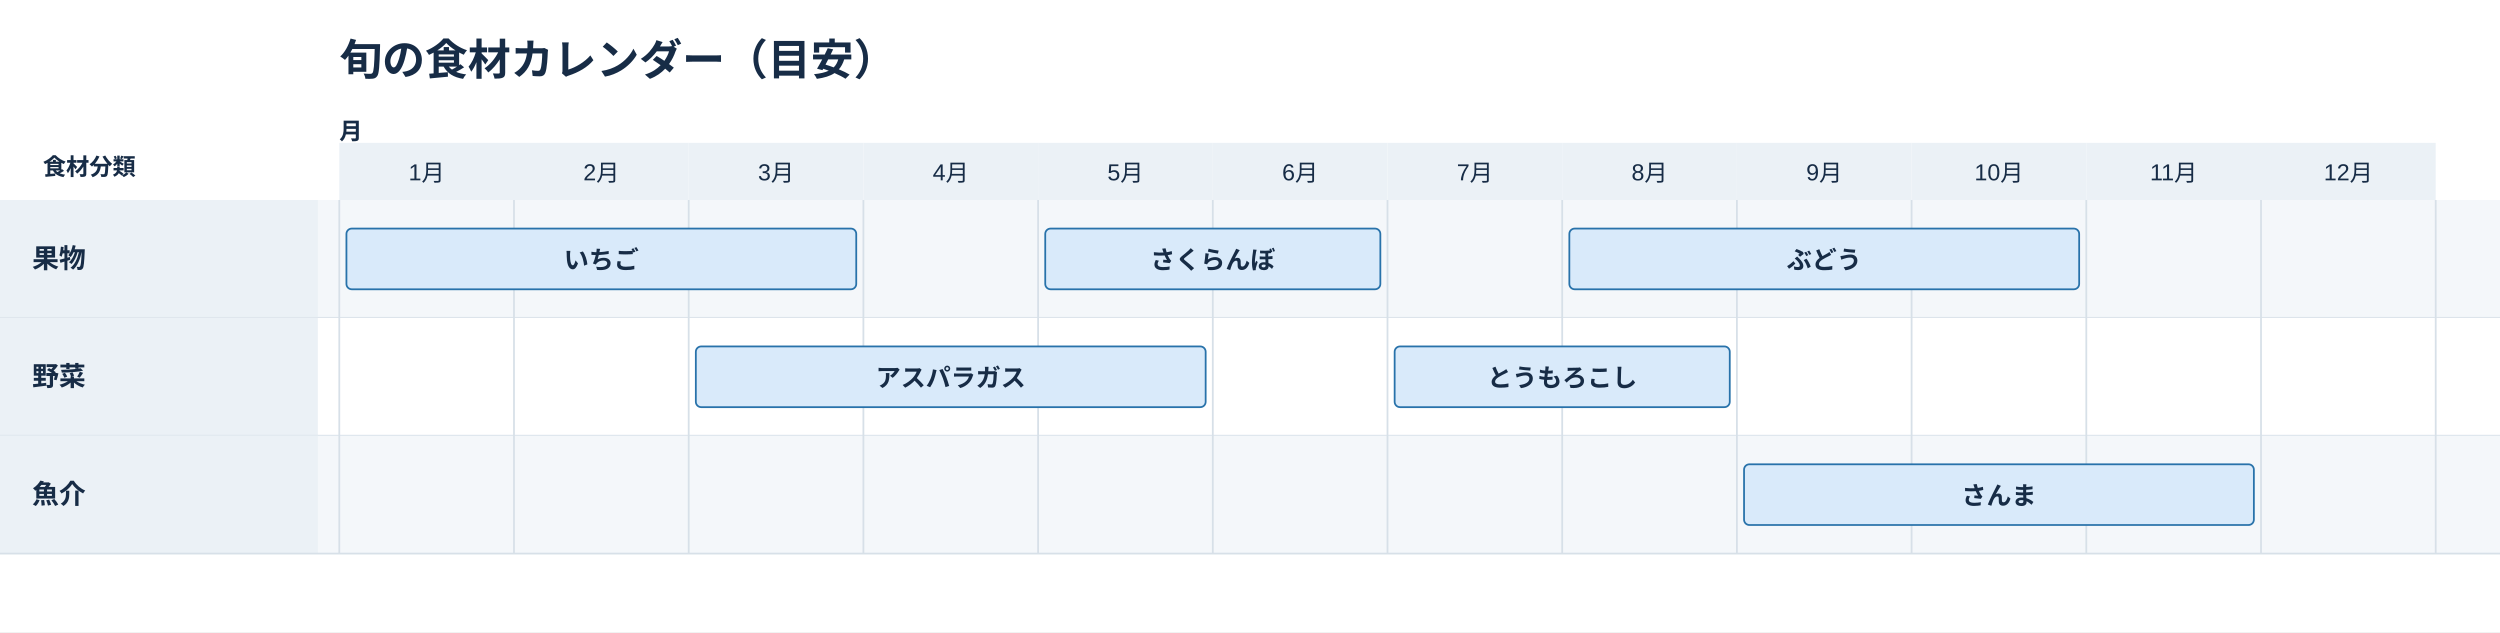
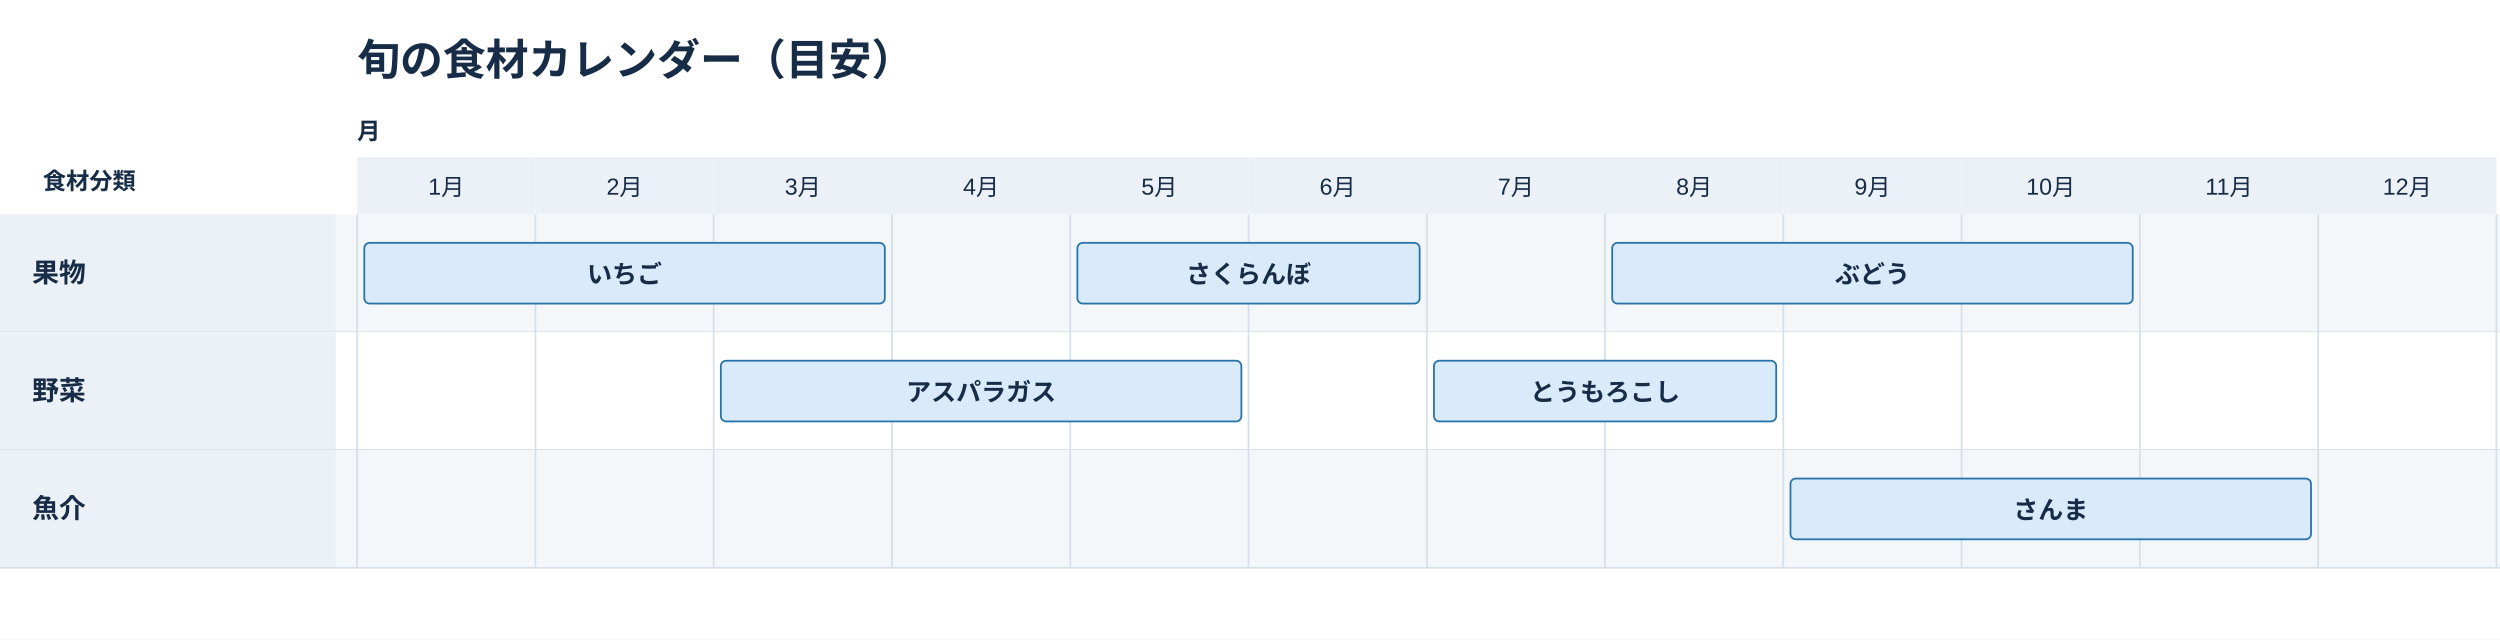
- <svg xmlns="http://www.w3.org/2000/svg" width="1400" height="354" viewBox="0 0 1400 354">
+ <svg xmlns="http://www.w3.org/2000/svg" width="1400" height="358" viewBox="0 0 1400 358">
  <rect width="100%" height="100%" fill="#ffffff" />
  <style>text{font-family:Arial,"Noto Sans JP","Yu Gothic",sans-serif;fill:#172c46}.axis{font-size:13px}.title{font-size:24px;font-weight:700}.lane-label{font-size:15px;font-weight:700}.bar-label{font-size:14px;font-weight:600}.item-link{cursor:pointer}.item-link text{text-decoration:underline}.item-link:hover rect,.item-link:focus-visible rect{fill:#c4def4;stroke:#145c91;stroke-width:2}</style>
-   <text x="190" y="42" class="title">旬の食材カレンダー（目安）</text>
-   <text x="190" y="78" class="axis" font-weight="700">月</text>
-   <text x="24" y="98" class="axis" font-weight="700">食材分類</text>
-   <rect x="190" y="80" width="97.833" height="32" fill="#ebf1f6" />
-   <text x="238.917" y="101" class="axis" text-anchor="middle" style="fill:#172c46">1月</text>
-   <rect x="287.833" y="80" width="97.833" height="32" fill="#ebf1f6" />
-   <text x="336.75" y="101" class="axis" text-anchor="middle" style="fill:#172c46">2月</text>
-   <rect x="385.667" y="80" width="97.833" height="32" fill="#ebf1f6" />
-   <text x="434.583" y="101" class="axis" text-anchor="middle" style="fill:#172c46">3月</text>
-   <rect x="483.5" y="80" width="97.833" height="32" fill="#ebf1f6" />
-   <text x="532.417" y="101" class="axis" text-anchor="middle" style="fill:#172c46">4月</text>
-   <rect x="581.333" y="80" width="97.833" height="32" fill="#ebf1f6" />
-   <text x="630.25" y="101" class="axis" text-anchor="middle" style="fill:#172c46">5月</text>
-   <rect x="679.167" y="80" width="97.833" height="32" fill="#ebf1f6" />
-   <text x="728.083" y="101" class="axis" text-anchor="middle" style="fill:#172c46">6月</text>
-   <rect x="777" y="80" width="97.833" height="32" fill="#ebf1f6" />
-   <text x="825.917" y="101" class="axis" text-anchor="middle" style="fill:#172c46">7月</text>
-   <rect x="874.833" y="80" width="97.833" height="32" fill="#ebf1f6" />
-   <text x="923.75" y="101" class="axis" text-anchor="middle" style="fill:#172c46">8月</text>
-   <rect x="972.667" y="80" width="97.833" height="32" fill="#ebf1f6" />
-   <text x="1021.583" y="101" class="axis" text-anchor="middle" style="fill:#172c46">9月</text>
-   <rect x="1070.5" y="80" width="97.833" height="32" fill="#ebf1f6" />
-   <text x="1119.417" y="101" class="axis" text-anchor="middle" style="fill:#172c46">10月</text>
-   <rect x="1168.333" y="80" width="97.833" height="32" fill="#ebf1f6" />
-   <text x="1217.25" y="101" class="axis" text-anchor="middle" style="fill:#172c46">11月</text>
-   <rect x="1266.167" y="80" width="97.833" height="32" fill="#ebf1f6" />
-   <text x="1315.083" y="101" class="axis" text-anchor="middle" style="fill:#172c46">12月</text>
-   <rect x="0" y="112" width="1400" height="66" fill="#f4f7fa" />
-   <rect x="0" y="112" width="178" height="66" fill="#ebf1f6" />
-   <text x="18" y="150" class="lane-label" style="fill:#172c46">果物</text>
-   <line x1="0" y1="178" x2="1400" y2="178" stroke="#d7e0e8" />
-   <rect x="0" y="178" width="1400" height="66" fill="#ffffff" />
-   <rect x="0" y="178" width="178" height="66" fill="#ebf1f6" />
-   <text x="18" y="216" class="lane-label" style="fill:#172c46">野菜</text>
-   <line x1="0" y1="244" x2="1400" y2="244" stroke="#d7e0e8" />
-   <rect x="0" y="244" width="1400" height="66" fill="#f4f7fa" />
-   <rect x="0" y="244" width="178" height="66" fill="#ebf1f6" />
-   <text x="18" y="282" class="lane-label" style="fill:#172c46">魚介</text>
-   <line x1="0" y1="310" x2="1400" y2="310" stroke="#d7e0e8" />
-   <line x1="190" y1="112" x2="190" y2="310" stroke="#d7e0e8" />
-   <line x1="287.833" y1="112" x2="287.833" y2="310" stroke="#d7e0e8" />
-   <line x1="385.667" y1="112" x2="385.667" y2="310" stroke="#d7e0e8" />
-   <line x1="483.5" y1="112" x2="483.5" y2="310" stroke="#d7e0e8" />
-   <line x1="581.333" y1="112" x2="581.333" y2="310" stroke="#d7e0e8" />
-   <line x1="679.167" y1="112" x2="679.167" y2="310" stroke="#d7e0e8" />
-   <line x1="777" y1="112" x2="777" y2="310" stroke="#d7e0e8" />
-   <line x1="874.833" y1="112" x2="874.833" y2="310" stroke="#d7e0e8" />
-   <line x1="972.667" y1="112" x2="972.667" y2="310" stroke="#d7e0e8" />
-   <line x1="1070.5" y1="112" x2="1070.5" y2="310" stroke="#d7e0e8" />
-   <line x1="1168.333" y1="112" x2="1168.333" y2="310" stroke="#d7e0e8" />
-   <line x1="1266.167" y1="112" x2="1266.167" y2="310" stroke="#d7e0e8" />
-   <line x1="1364" y1="112" x2="1364" y2="310" stroke="#d7e0e8" />
+   <text x="200" y="42" class="title">旬の食材カレンダー（目安）</text>
+   <text x="200" y="78" class="axis" font-weight="700">月</text>
+   <text x="24" y="106" class="axis" font-weight="700">食材分類</text>
+   <rect x="200" y="88" width="99.833" height="32" fill="#ebf1f6" />
+   <text x="249.917" y="109" class="axis" text-anchor="middle" style="fill:#172c46">1月</text>
+   <rect x="299.833" y="88" width="99.833" height="32" fill="#ebf1f6" />
+   <text x="349.75" y="109" class="axis" text-anchor="middle" style="fill:#172c46">2月</text>
+   <rect x="399.667" y="88" width="99.833" height="32" fill="#ebf1f6" />
+   <text x="449.583" y="109" class="axis" text-anchor="middle" style="fill:#172c46">3月</text>
+   <rect x="499.5" y="88" width="99.833" height="32" fill="#ebf1f6" />
+   <text x="549.417" y="109" class="axis" text-anchor="middle" style="fill:#172c46">4月</text>
+   <rect x="599.333" y="88" width="99.833" height="32" fill="#ebf1f6" />
+   <text x="649.25" y="109" class="axis" text-anchor="middle" style="fill:#172c46">5月</text>
+   <rect x="699.167" y="88" width="99.833" height="32" fill="#ebf1f6" />
+   <text x="749.083" y="109" class="axis" text-anchor="middle" style="fill:#172c46">6月</text>
+   <rect x="799" y="88" width="99.833" height="32" fill="#ebf1f6" />
+   <text x="848.917" y="109" class="axis" text-anchor="middle" style="fill:#172c46">7月</text>
+   <rect x="898.833" y="88" width="99.833" height="32" fill="#ebf1f6" />
+   <text x="948.75" y="109" class="axis" text-anchor="middle" style="fill:#172c46">8月</text>
+   <rect x="998.667" y="88" width="99.833" height="32" fill="#ebf1f6" />
+   <text x="1048.583" y="109" class="axis" text-anchor="middle" style="fill:#172c46">9月</text>
+   <rect x="1098.5" y="88" width="99.833" height="32" fill="#ebf1f6" />
+   <text x="1148.417" y="109" class="axis" text-anchor="middle" style="fill:#172c46">10月</text>
+   <rect x="1198.333" y="88" width="99.833" height="32" fill="#ebf1f6" />
+   <text x="1248.25" y="109" class="axis" text-anchor="middle" style="fill:#172c46">11月</text>
+   <rect x="1298.167" y="88" width="99.833" height="32" fill="#ebf1f6" />
+   <text x="1348.083" y="109" class="axis" text-anchor="middle" style="fill:#172c46">12月</text>
+   <rect x="0" y="120" width="1400" height="66" fill="#f4f7fa" />
+   <rect x="0" y="120" width="188" height="66" fill="#ebf1f6" />
+   <text x="18" y="158" class="lane-label" style="fill:#172c46">果物</text>
+   <line x1="0" y1="186" x2="1400" y2="186" stroke="#d7e0e8" />
+   <rect x="0" y="186" width="1400" height="66" fill="#ffffff" />
+   <rect x="0" y="186" width="188" height="66" fill="#ebf1f6" />
+   <text x="18" y="224" class="lane-label" style="fill:#172c46">野菜</text>
+   <line x1="0" y1="252" x2="1400" y2="252" stroke="#d7e0e8" />
+   <rect x="0" y="252" width="1400" height="66" fill="#f4f7fa" />
+   <rect x="0" y="252" width="188" height="66" fill="#ebf1f6" />
+   <text x="18" y="290" class="lane-label" style="fill:#172c46">魚介</text>
+   <line x1="0" y1="318" x2="1400" y2="318" stroke="#d7e0e8" />
+   <line x1="200" y1="120" x2="200" y2="318" stroke="#d7e0e8" />
+   <line x1="299.833" y1="120" x2="299.833" y2="318" stroke="#d7e0e8" />
+   <line x1="399.667" y1="120" x2="399.667" y2="318" stroke="#d7e0e8" />
+   <line x1="499.5" y1="120" x2="499.5" y2="318" stroke="#d7e0e8" />
+   <line x1="599.333" y1="120" x2="599.333" y2="318" stroke="#d7e0e8" />
+   <line x1="699.167" y1="120" x2="699.167" y2="318" stroke="#d7e0e8" />
+   <line x1="799" y1="120" x2="799" y2="318" stroke="#d7e0e8" />
+   <line x1="898.833" y1="120" x2="898.833" y2="318" stroke="#d7e0e8" />
+   <line x1="998.667" y1="120" x2="998.667" y2="318" stroke="#d7e0e8" />
+   <line x1="1098.5" y1="120" x2="1098.5" y2="318" stroke="#d7e0e8" />
+   <line x1="1198.333" y1="120" x2="1198.333" y2="318" stroke="#d7e0e8" />
+   <line x1="1298.167" y1="120" x2="1298.167" y2="318" stroke="#d7e0e8" />
+   <line x1="1398" y1="120" x2="1398" y2="318" stroke="#d7e0e8" />
  <g data-item-id="strawberries">
-     <rect x="194" y="128" width="285.5" height="34" rx="3" fill="#d9eafa" stroke="#2872aa" />
-     <text x="336.75" y="150.5" class="bar-label" text-anchor="middle" style="fill:#172c46">いちご</text>
+     <rect x="204" y="136" width="291.5" height="34" rx="3" fill="#d9eafa" stroke="#2872aa" />
+     <text x="349.75" y="158.5" class="bar-label" text-anchor="middle" style="fill:#172c46">いちご</text>
  </g>
  <g data-item-id="cherries">
-     <rect x="585.333" y="128" width="187.667" height="34" rx="3" fill="#d9eafa" stroke="#2872aa" />
-     <text x="679.167" y="150.5" class="bar-label" text-anchor="middle" style="fill:#172c46">さくらんぼ</text>
+     <rect x="603.333" y="136" width="191.667" height="34" rx="3" fill="#d9eafa" stroke="#2872aa" />
+     <text x="699.167" y="158.5" class="bar-label" text-anchor="middle" style="fill:#172c46">さくらんぼ</text>
  </g>
  <g data-item-id="grapes">
-     <rect x="878.833" y="128" width="285.5" height="34" rx="3" fill="#d9eafa" stroke="#2872aa" />
-     <text x="1021.583" y="150.5" class="bar-label" text-anchor="middle" style="fill:#172c46">ぶどう</text>
+     <rect x="902.833" y="136" width="291.5" height="34" rx="3" fill="#d9eafa" stroke="#2872aa" />
+     <text x="1048.583" y="158.5" class="bar-label" text-anchor="middle" style="fill:#172c46">ぶどう</text>
  </g>
  <g data-item-id="asparagus">
-     <rect x="389.667" y="194" width="285.5" height="34" rx="3" fill="#d9eafa" stroke="#2872aa" />
-     <text x="532.417" y="216.5" class="bar-label" text-anchor="middle" style="fill:#172c46">アスパラガス</text>
+     <rect x="403.667" y="202" width="291.5" height="34" rx="3" fill="#d9eafa" stroke="#2872aa" />
+     <text x="549.417" y="224.5" class="bar-label" text-anchor="middle" style="fill:#172c46">アスパラガス</text>
  </g>
  <g data-item-id="corn">
-     <rect x="781" y="194" width="187.667" height="34" rx="3" fill="#d9eafa" stroke="#2872aa" />
-     <text x="874.833" y="216.5" class="bar-label" text-anchor="middle" style="fill:#172c46">とうもろこし</text>
+     <rect x="803" y="202" width="191.667" height="34" rx="3" fill="#d9eafa" stroke="#2872aa" />
+     <text x="898.833" y="224.5" class="bar-label" text-anchor="middle" style="fill:#172c46">とうもろこし</text>
  </g>
  <g data-item-id="pacific-saury">
-     <rect x="976.667" y="260" width="285.5" height="34" rx="3" fill="#d9eafa" stroke="#2872aa" />
-     <text x="1119.417" y="282.5" class="bar-label" text-anchor="middle" style="fill:#172c46">さんま</text>
+     <rect x="1002.667" y="268" width="291.5" height="34" rx="3" fill="#d9eafa" stroke="#2872aa" />
+     <text x="1148.417" y="290.5" class="bar-label" text-anchor="middle" style="fill:#172c46">さんま</text>
  </g>
</svg>
